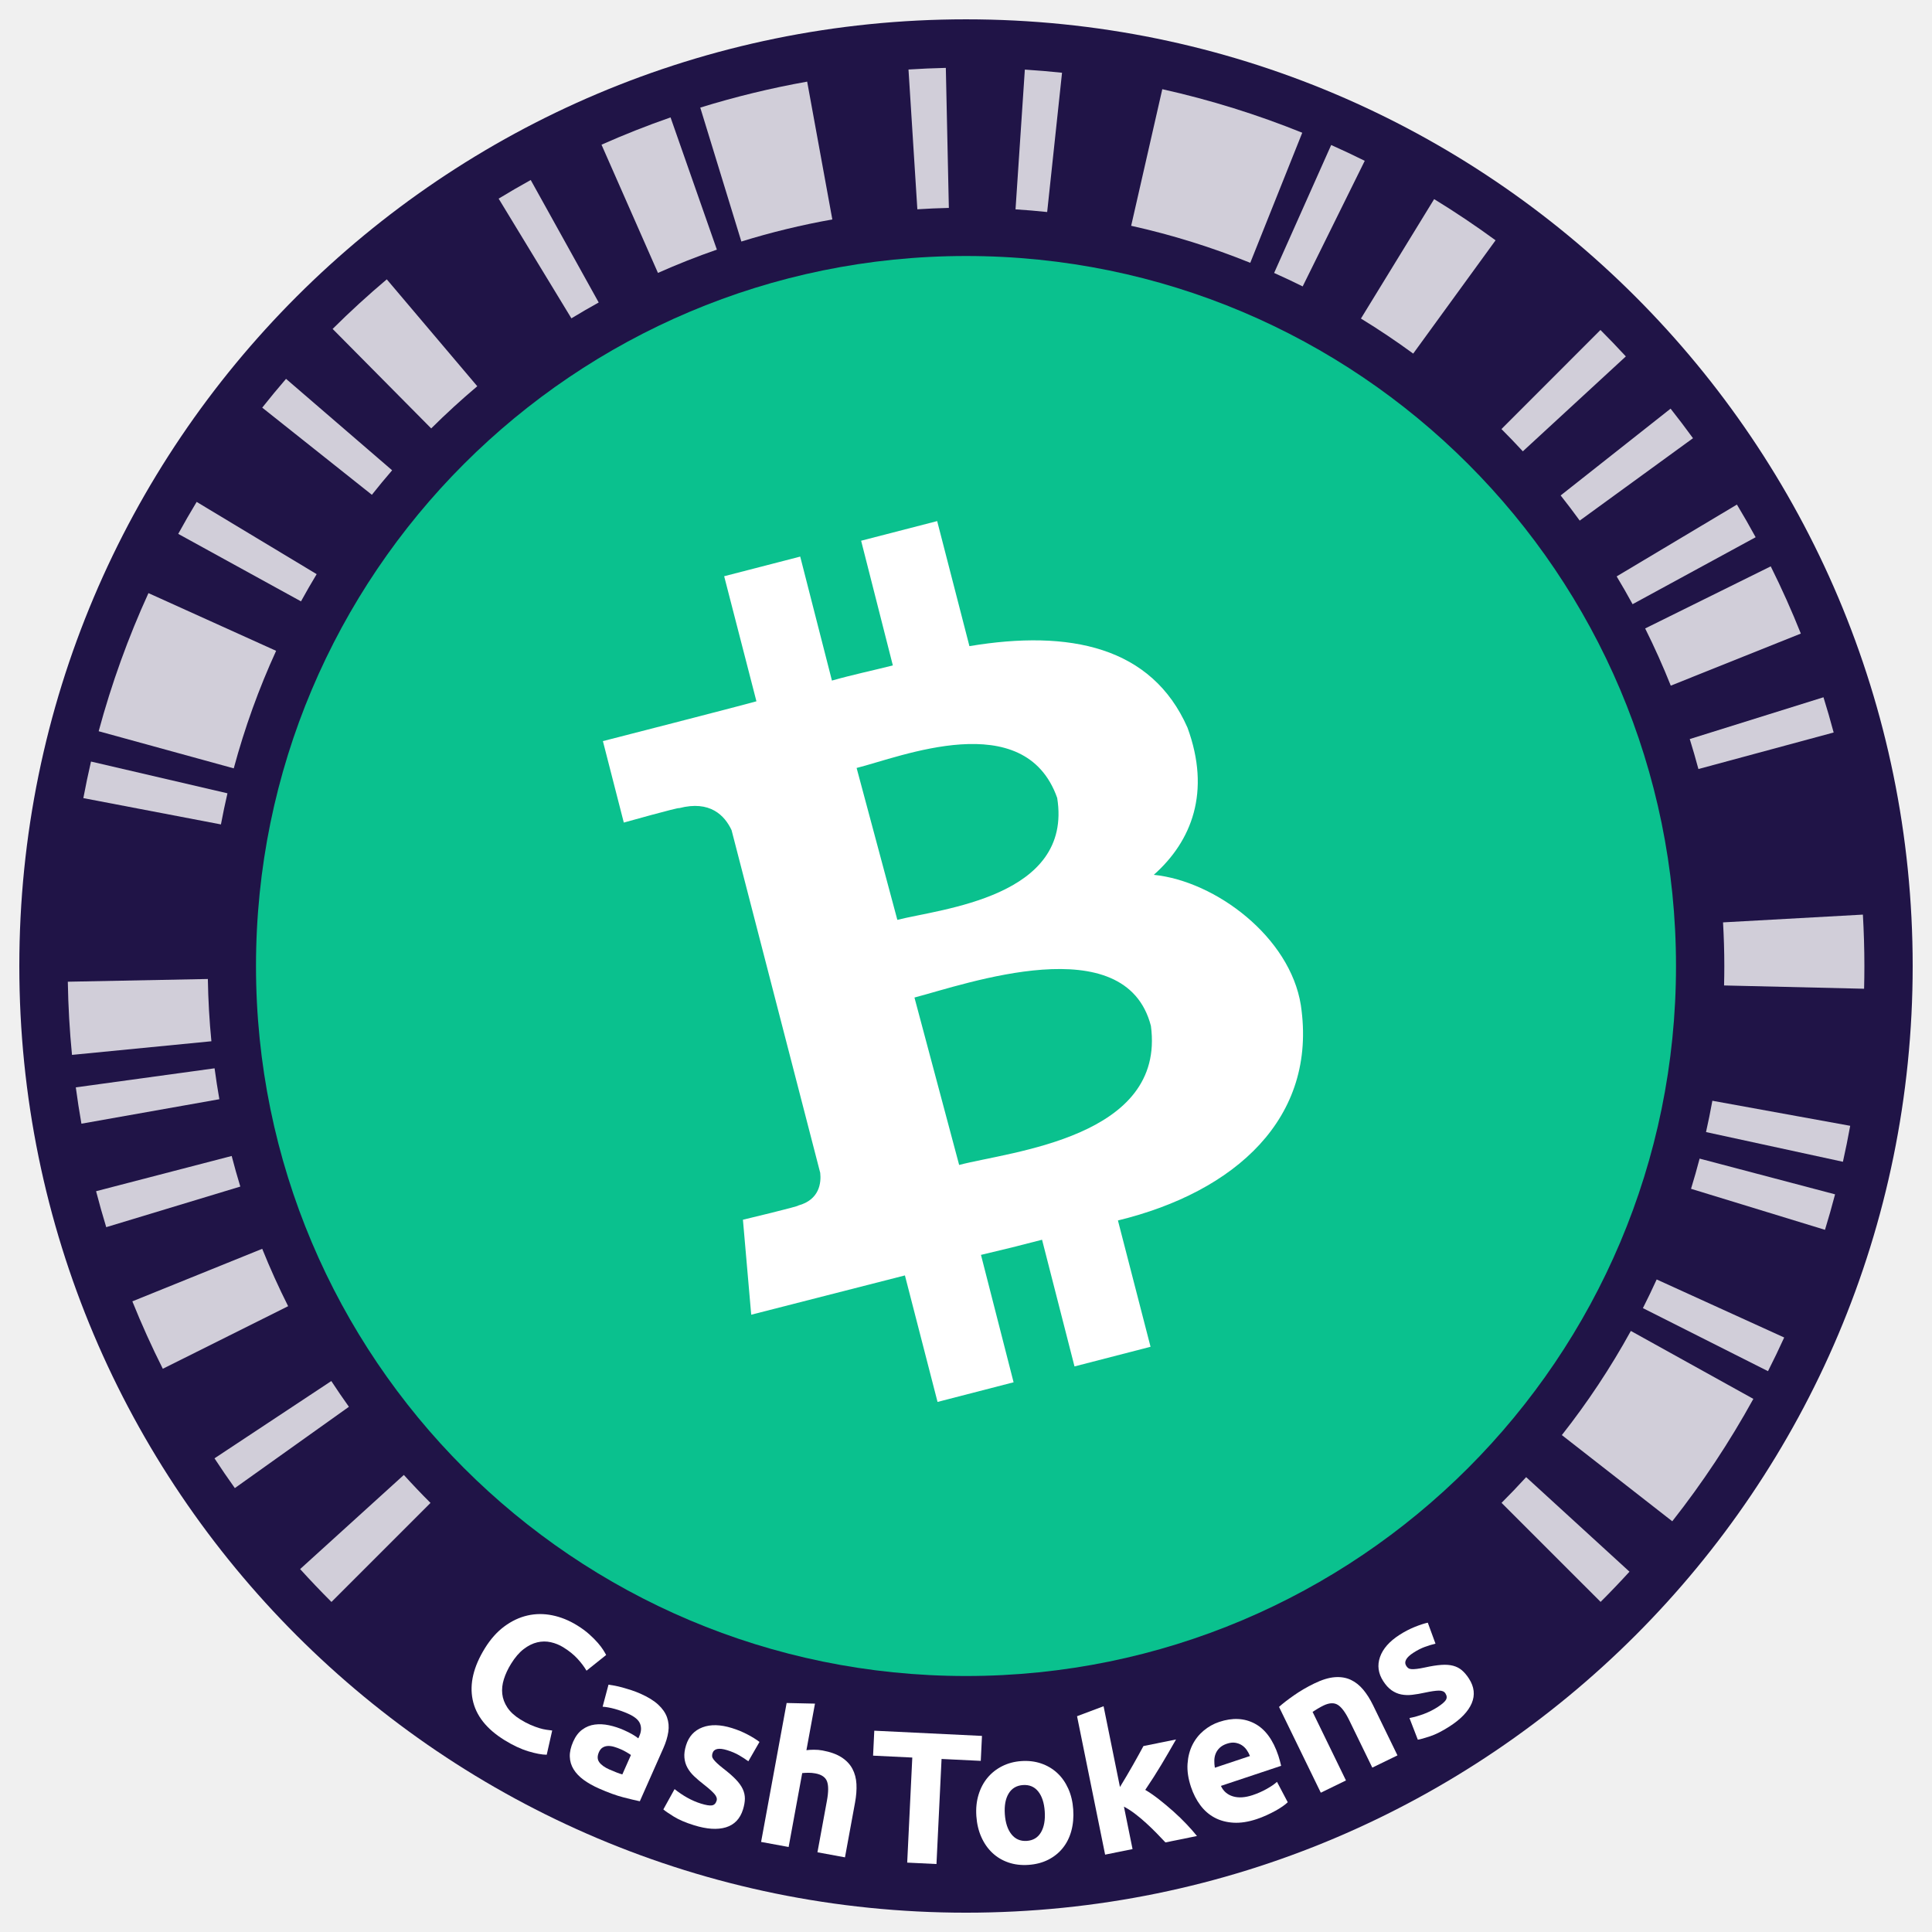
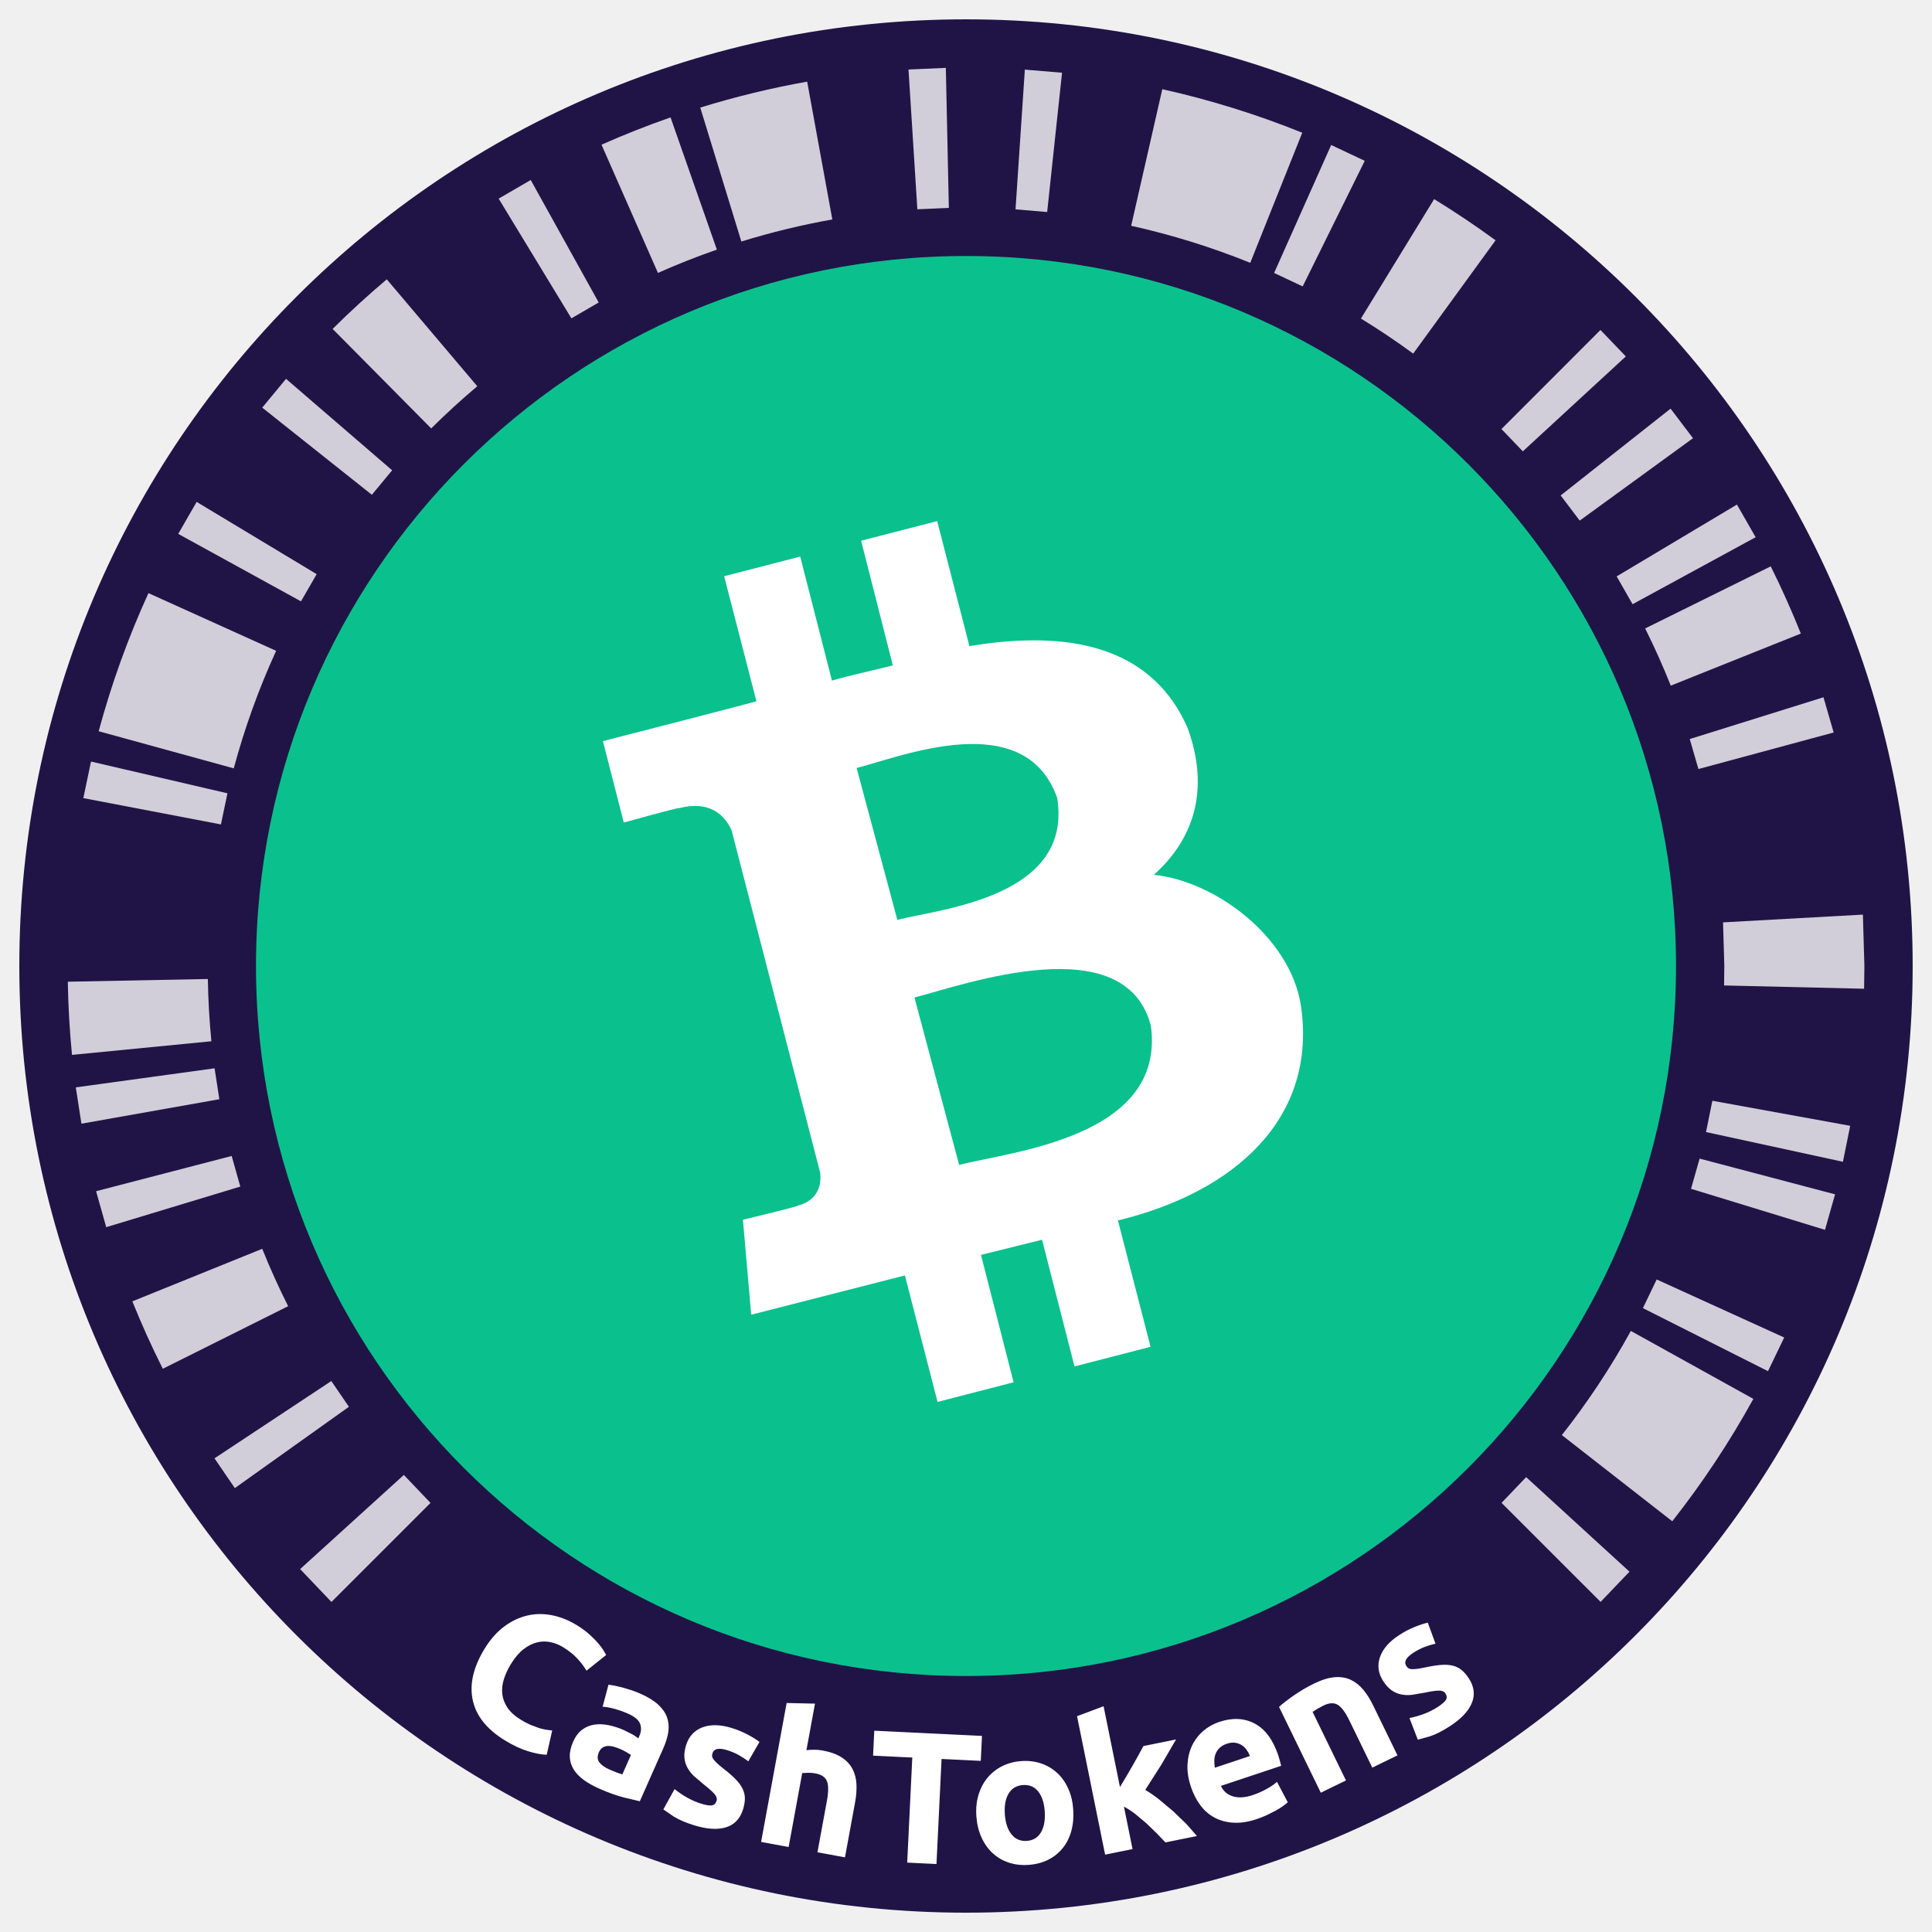
- <svg xmlns="http://www.w3.org/2000/svg" version="1.1" id="CashTokens" x="0px" y="0px" width="360px" height="360px" viewBox="0 0 360 360" enable-background="new 0 0 360 360" xml:space="preserve">
-   <circle id="purple" fill="#201447" cx="180" cy="180.001" r="176.4" />
-   <g id="barcode">
-     <path fill="#D1CED9" d="M75.251,274.833l-19.326,17.542c1.895,2.09,3.841,4.133,5.837,6.125l18.456-18.455   C78.519,278.35,76.863,276.612,75.251,274.833z" />
-     <path fill="#D1CED9" d="M65.015,262.135c-1.127-1.575-2.218-3.177-3.28-4.798L39.967,271.74c1.229,1.874,2.49,3.725,3.792,5.545   L65.015,262.135z" />
-     <path fill="#D1CED9" d="M30.336,255.05l23.354-11.661c-1.752-3.484-3.364-7.05-4.829-10.691l-24.2,9.789   C26.385,246.766,28.279,250.956,30.336,255.05z" />
-     <path fill="#D1CED9" d="M19.793,228.666l24.985-7.566c-0.572-1.886-1.113-3.784-1.608-5.702l-25.267,6.567   C18.485,224.218,19.121,226.45,19.793,228.666z" />
-     <path fill="#D1CED9" d="M15.172,209.383l25.702-4.56c-0.337-1.906-0.63-3.828-0.891-5.76l-25.858,3.552   C14.432,204.885,14.775,207.143,15.172,209.383z" />
-     <path fill="#D1CED9" d="M13.414,196.563l25.977-2.54c-0.377-3.824-0.596-7.694-0.661-11.602l-26.094,0.508   C12.715,187.521,12.973,192.069,13.414,196.563z" />
-     <path fill="#D1CED9" d="M15.53,148.717l25.638,4.902c0.368-1.946,0.768-3.881,1.215-5.798l-25.426-5.918   C16.433,144.156,15.963,146.43,15.53,148.717z" />
-     <path fill="#D1CED9" d="M18.386,136.255l25.171,6.917c2.039-7.57,4.686-14.89,7.894-21.9l-23.789-10.753   C23.897,118.76,20.788,127.361,18.386,136.255z" />
-     <path fill="#D1CED9" d="M33.21,99.48l22.875,12.575c0.94-1.711,1.912-3.402,2.92-5.07L36.643,93.522   C35.458,95.482,34.315,97.47,33.21,99.48z" />
-     <path fill="#D1CED9" d="M48.862,75.957l20.431,16.24c1.229-1.547,2.484-3.07,3.775-4.564l-19.77-17.04   C51.782,72.348,50.306,74.139,48.862,75.957z" />
-     <path fill="#D1CED9" d="M80.348,79.83c2.751-2.737,5.619-5.357,8.586-7.861L72.07,52.051c-3.487,2.944-6.855,6.022-10.09,9.238   L80.348,79.83z" />
-     <path fill="#D1CED9" d="M106.473,59.318c1.672-1.021,3.37-2.002,5.087-2.955L98.893,33.54c-2.018,1.12-4.013,2.273-5.978,3.472   L106.473,59.318z" />
-     <path fill="#D1CED9" d="M122.6,50.854c3.583-1.595,7.245-3.043,10.978-4.341l-8.631-24.637c-4.374,1.522-8.666,3.22-12.865,5.086   L122.6,50.854z" />
-     <path fill="#D1CED9" d="M138.141,45.006c5.514-1.708,11.172-3.087,16.951-4.115l-4.689-25.681   c-6.791,1.211-13.438,2.835-19.919,4.839L138.141,45.006z" />
-     <path fill="#D1CED9" d="M170.935,38.998c1.947-0.123,3.902-0.213,5.869-0.257l-0.562-26.093c-2.332,0.052-4.649,0.158-6.957,0.304   L170.935,38.998z" />
-     <path fill="#D1CED9" d="M189.229,39.009c1.977,0.127,3.943,0.291,5.896,0.499l2.769-25.954c-2.296-0.244-4.606-0.436-6.929-0.586   L189.229,39.009z" />
-     <path fill="#D1CED9" d="M210.776,42.072c7.65,1.699,15.065,4.019,22.192,6.902l9.688-24.241c-8.378-3.384-17.092-6.11-26.079-8.113   L210.776,42.072z" />
-     <path fill="#D1CED9" d="M237.414,50.861c1.795,0.799,3.567,1.636,5.321,2.507L254.3,29.966c-2.062-1.023-4.146-2.008-6.254-2.947   L237.414,50.861z" />
-     <path fill="#D1CED9" d="M253.59,59.357c3.342,2.043,6.589,4.226,9.74,6.531l15.348-21.111c-3.705-2.708-7.521-5.272-11.447-7.674   L253.59,59.357z" />
-     <path fill="#D1CED9" d="M283.759,84.097l19.193-17.684c-1.545-1.672-3.118-3.319-4.73-4.927l-18.448,18.462   C281.131,81.303,282.456,82.689,283.759,84.097z" />
-     <path fill="#D1CED9" d="M311.29,76.146L290.806,92.32c1.217,1.536,2.399,3.1,3.553,4.687l21.106-15.353   C314.108,79.79,312.72,77.951,311.29,76.146z" />
-     <path fill="#D1CED9" d="M323.65,94.019l-22.408,13.385c1.022,1.705,2.016,3.428,2.967,5.178l22.929-12.479   C326.019,98.047,324.852,96.021,323.65,94.019z" />
-     <path fill="#D1CED9" d="M329.951,105.531l-23.399,11.571c1.73,3.475,3.327,7.028,4.772,10.658l24.234-9.704   C333.858,113.791,331.983,109.615,329.951,105.531z" />
-     <path fill="#D1CED9" d="M339.778,129.925l-24.918,7.787c0.578,1.845,1.112,3.709,1.616,5.586l25.2-6.808   C341.085,134.284,340.457,132.094,339.778,129.925z" />
-     <path fill="#D1CED9" d="M347.347,184.238c0.035-1.408,0.054-2.82,0.054-4.237c0-3.215-0.1-6.407-0.279-9.577l-26.059,1.447   c0.152,2.691,0.238,5.4,0.238,8.13c0,1.212-0.016,2.42-0.046,3.625L347.347,184.238z" />
-     <path fill="#D1CED9" d="M344.758,209.778l-25.683-4.668c-0.352,1.96-0.751,3.903-1.183,5.834l25.51,5.535   C343.896,214.261,344.354,212.029,344.758,209.778z" />
-     <path fill="#D1CED9" d="M341.938,222.547l-25.241-6.658c-0.495,1.892-1.028,3.769-1.599,5.628l24.961,7.644   C340.729,226.976,341.355,224.771,341.938,222.547z" />
-     <path fill="#D1CED9" d="M332.458,249.224l-23.76-10.815c-0.818,1.801-1.677,3.58-2.567,5.34l23.31,11.75   C330.487,253.431,331.495,251.34,332.458,249.224z" />
-     <path fill="#D1CED9" d="M326.712,260.66L303.885,248c-3.758,6.833-8.062,13.323-12.857,19.407l20.575,16.06   C317.234,276.313,322.29,268.686,326.712,260.66z" />
-     <path fill="#D1CED9" d="M284.375,275.243c-1.49,1.632-3.018,3.23-4.582,4.791l18.456,18.455c1.837-1.834,3.631-3.712,5.382-5.629   L284.375,275.243z" />
-   </g>
-   <g id="BCH">
-     <circle id="green" fill="#0AC18E" cx="180" cy="180.001" r="132.299" />
-     <path id="symbol_12_" fill="#FFFFFF" d="M221.268,135.577c-6.647-15.076-21.926-18.301-40.629-15.178l-6.011-23.302l-14.169,3.659   l5.91,23.238c-3.729,0.94-7.557,1.745-11.35,2.821l-5.911-23.103l-14.17,3.661l6.012,23.303c-3.056,0.872-28.608,7.42-28.608,7.42   l3.895,15.178c0,0,10.409-2.921,10.309-2.687c5.775-1.511,8.495,1.377,9.771,4.097l16.521,63.866   c0.202,1.848-0.134,5.004-4.095,6.078c0.234,0.134-10.309,2.652-10.309,2.652l1.544,17.697c0,0,25.318-6.482,28.641-7.321   l6.079,23.572l14.17-3.659l-6.078-23.74c3.896-0.907,7.69-1.848,11.383-2.821l6.045,23.605l14.17-3.66l-6.078-23.538   c21.826-5.307,37.238-19.074,34.082-40.127c-2.015-12.692-15.881-23.101-27.4-24.277   C222.072,156.731,225.667,147.563,221.268,135.577L221.268,135.577z M214.452,191.149c2.82,20.853-26.159,23.404-35.729,25.922   l-8.327-31.194C180,183.359,209.683,172.782,214.452,191.149z M196.991,148.673c2.987,18.536-21.793,20.684-29.784,22.731   l-7.59-28.306C167.644,141.117,190.913,131.514,196.991,148.673z" />
-   </g>
-   <g id="text">
-     <path id="s_1_" fill="#FFFFFF" d="M267.859,318.099c0.804-0.518,1.322-0.962,1.555-1.334s0.204-0.783-0.087-1.234   c-0.228-0.354-0.643-0.523-1.244-0.511c-0.603,0.014-1.452,0.138-2.55,0.373c-0.851,0.188-1.645,0.323-2.38,0.408   c-0.736,0.086-1.424,0.063-2.063-0.066s-1.236-0.39-1.793-0.78c-0.558-0.391-1.075-0.959-1.556-1.705   c-0.935-1.451-1.135-2.946-0.599-4.484c0.535-1.538,1.745-2.915,3.628-4.127c0.941-0.606,1.897-1.104,2.868-1.494   c0.971-0.389,1.774-0.649,2.41-0.782l1.434,3.906c-0.624,0.152-1.279,0.352-1.966,0.6s-1.403,0.612-2.148,1.092   c-1.373,0.885-1.813,1.709-1.32,2.475c0.113,0.176,0.244,0.314,0.392,0.414c0.147,0.099,0.351,0.155,0.608,0.169   c0.259,0.015,0.588-0.002,0.987-0.05c0.4-0.048,0.893-0.134,1.478-0.26c1.19-0.263,2.211-0.423,3.063-0.481   c0.851-0.058,1.586-0.003,2.207,0.164c0.622,0.168,1.164,0.449,1.626,0.843c0.462,0.395,0.901,0.915,1.317,1.561   c0.983,1.527,1.153,3.052,0.51,4.574c-0.644,1.521-2.015,2.958-4.113,4.311c-1.374,0.884-2.592,1.502-3.656,1.854   c-1.063,0.352-1.822,0.563-2.276,0.634l-1.558-4.034c0.935-0.186,1.849-0.448,2.74-0.787   C266.266,319.008,267.094,318.592,267.859,318.099z" />
-     <path id="n" fill="#FFFFFF" d="M238.328,318.055c0.685-0.619,1.608-1.334,2.771-2.146c1.161-0.813,2.435-1.556,3.819-2.229   c1.405-0.684,2.665-1.069,3.777-1.157c1.111-0.087,2.104,0.072,2.977,0.478c0.872,0.406,1.648,1.015,2.328,1.825   c0.681,0.812,1.296,1.783,1.848,2.916l4.55,9.347l-4.689,2.282l-4.273-8.78c-0.735-1.511-1.456-2.483-2.16-2.919   c-0.705-0.436-1.604-0.388-2.694,0.144c-0.336,0.163-0.685,0.353-1.047,0.568c-0.362,0.215-0.68,0.415-0.953,0.6l6.219,12.777   l-4.688,2.282L238.328,318.055z" />
-     <path id="e" fill="#FFFFFF" d="M221.923,332.976c-0.517-1.549-0.731-2.984-0.643-4.306c0.088-1.32,0.391-2.497,0.907-3.53   c0.516-1.033,1.211-1.917,2.086-2.651c0.874-0.734,1.843-1.278,2.905-1.633c2.479-0.826,4.69-0.722,6.635,0.314   c1.944,1.037,3.408,3.027,4.39,5.971c0.096,0.288,0.189,0.607,0.282,0.958c0.092,0.351,0.171,0.662,0.238,0.935l-11.223,3.742   c0.45,0.981,1.195,1.631,2.235,1.948c1.041,0.317,2.27,0.239,3.686-0.233c0.908-0.303,1.771-0.683,2.59-1.14   c0.819-0.458,1.465-0.9,1.938-1.329l2.003,3.797c-0.221,0.221-0.531,0.472-0.93,0.752c-0.398,0.281-0.852,0.562-1.361,0.842   c-0.509,0.28-1.063,0.558-1.659,0.83c-0.599,0.273-1.207,0.513-1.826,0.72c-1.572,0.524-3.017,0.747-4.333,0.67   c-1.317-0.077-2.492-0.393-3.525-0.945c-1.033-0.554-1.917-1.322-2.651-2.308S222.351,334.26,221.923,332.976z M232.912,327.208   c-0.162-0.413-0.371-0.799-0.625-1.156c-0.255-0.358-0.562-0.649-0.919-0.875c-0.358-0.225-0.765-0.372-1.218-0.442   c-0.454-0.07-0.969-0.009-1.544,0.183c-0.554,0.185-0.998,0.438-1.333,0.759c-0.336,0.321-0.585,0.681-0.747,1.079   s-0.247,0.826-0.255,1.284s0.026,0.907,0.1,1.35L232.912,327.208z" />
-     <path id="k" fill="#FFFFFF" d="M208.688,332.985c0.393-0.647,0.796-1.321,1.214-2.021c0.416-0.699,0.817-1.391,1.202-2.072   c0.386-0.682,0.747-1.329,1.087-1.942c0.339-0.612,0.63-1.145,0.871-1.597l6.077-1.232c-0.93,1.639-1.844,3.207-2.741,4.708   c-0.898,1.5-1.896,3.063-2.995,4.688c0.812,0.479,1.67,1.074,2.576,1.784c0.905,0.711,1.795,1.455,2.666,2.232   c0.872,0.777,1.687,1.565,2.444,2.366c0.757,0.8,1.407,1.539,1.949,2.216l-5.877,1.191c-0.486-0.521-1.036-1.096-1.65-1.724   c-0.614-0.627-1.257-1.248-1.929-1.863s-1.365-1.197-2.082-1.743c-0.717-0.547-1.408-0.992-2.071-1.335l1.604,7.908l-5.11,1.036   l-5.231-25.795l4.944-1.859L208.688,332.985z" />
-     <path id="o" fill="#FFFFFF" d="M199.98,337.171c0.099,1.443-0.021,2.778-0.358,4.006c-0.337,1.229-0.873,2.294-1.605,3.197   c-0.733,0.904-1.637,1.626-2.711,2.167c-1.074,0.541-2.298,0.859-3.671,0.953c-1.35,0.092-2.594-0.057-3.731-0.447   c-1.138-0.39-2.131-0.982-2.98-1.778c-0.85-0.795-1.537-1.777-2.061-2.946c-0.524-1.168-0.835-2.474-0.934-3.918   c-0.099-1.442,0.038-2.773,0.411-3.992c0.373-1.218,0.932-2.273,1.678-3.167c0.746-0.893,1.656-1.609,2.73-2.15   c1.074-0.541,2.262-0.856,3.566-0.945c1.327-0.091,2.559,0.059,3.697,0.448c1.137,0.391,2.13,0.978,2.979,1.761   c0.848,0.784,1.535,1.755,2.058,2.912S199.882,335.728,199.98,337.171z M194.672,337.533c-0.11-1.606-0.516-2.847-1.219-3.723   s-1.648-1.273-2.835-1.192c-1.187,0.081-2.076,0.604-2.664,1.568c-0.589,0.964-0.829,2.249-0.719,3.855s0.522,2.858,1.239,3.757   c0.716,0.898,1.668,1.307,2.855,1.226c1.187-0.081,2.068-0.615,2.645-1.602C194.549,340.437,194.782,339.14,194.672,337.533z" />
-     <path id="T" fill="#FFFFFF" d="M182.977,323.461l-0.225,4.65l-7.306-0.354l-0.948,19.577l-5.454-0.264l0.948-19.577l-7.307-0.354   l0.225-4.649L182.977,323.461z" />
-     <path id="h" fill="#FFFFFF" d="M141.82,343.217l4.758-25.887l5.281,0.116l-1.594,8.675c0.365-0.051,0.827-0.079,1.385-0.083   c0.558-0.005,1.09,0.04,1.595,0.133c1.468,0.27,2.653,0.695,3.556,1.276c0.901,0.581,1.577,1.292,2.027,2.134   s0.703,1.79,0.758,2.844c0.056,1.055-0.031,2.201-0.258,3.44l-1.879,10.224l-5.129-0.943l1.765-9.604   c0.304-1.652,0.307-2.862,0.009-3.628c-0.298-0.767-1.021-1.256-2.168-1.467c-0.459-0.084-0.897-0.123-1.313-0.116   c-0.417,0.007-0.794,0.026-1.132,0.059l-2.531,13.77L141.82,343.217z" />
-     <path id="s" fill="#FFFFFF" d="M130.614,336.075c0.914,0.283,1.587,0.396,2.022,0.335c0.434-0.061,0.73-0.347,0.89-0.859   c0.125-0.4-0.012-0.828-0.408-1.281c-0.397-0.453-1.038-1.024-1.922-1.716c-0.69-0.532-1.304-1.053-1.841-1.563   c-0.538-0.509-0.962-1.051-1.273-1.624s-0.495-1.198-0.553-1.876s0.045-1.439,0.308-2.287c0.513-1.648,1.531-2.761,3.055-3.338   c1.523-0.577,3.354-0.533,5.493,0.133c1.07,0.332,2.064,0.746,2.986,1.24c0.921,0.494,1.637,0.943,2.147,1.346l-2.075,3.606   c-0.518-0.381-1.091-0.755-1.722-1.122c-0.631-0.367-1.37-0.683-2.216-0.946c-1.56-0.484-2.475-0.293-2.745,0.576   c-0.063,0.2-0.084,0.39-0.066,0.565c0.018,0.178,0.105,0.369,0.261,0.576c0.155,0.208,0.379,0.449,0.672,0.725   c0.293,0.276,0.675,0.599,1.147,0.967c0.965,0.744,1.744,1.424,2.335,2.038c0.59,0.615,1.021,1.214,1.292,1.798   c0.27,0.584,0.402,1.181,0.397,1.788c-0.006,0.607-0.123,1.278-0.351,2.012c-0.54,1.734-1.599,2.843-3.179,3.327   c-1.58,0.483-3.562,0.354-5.946-0.387c-1.56-0.485-2.816-1.022-3.769-1.612c-0.953-0.59-1.603-1.035-1.948-1.339l2.093-3.784   c0.742,0.598,1.53,1.13,2.362,1.597C128.895,335.437,129.746,335.805,130.614,336.075z" />
-     <path id="a" fill="#FFFFFF" d="M119.339,315.592c1.408,0.624,2.51,1.304,3.307,2.04c0.796,0.735,1.345,1.528,1.646,2.376   c0.3,0.848,0.379,1.75,0.236,2.707c-0.144,0.958-0.447,1.959-0.91,3.004l-4.396,9.92c-0.75-0.153-1.776-0.397-3.082-0.734   c-1.306-0.336-2.823-0.887-4.55-1.653c-1.088-0.481-2.033-1.015-2.833-1.6c-0.8-0.584-1.423-1.236-1.87-1.958   c-0.446-0.72-0.684-1.509-0.713-2.364c-0.03-0.854,0.183-1.794,0.636-2.818c0.435-0.98,1-1.726,1.698-2.233   c0.697-0.508,1.466-0.817,2.307-0.93c0.84-0.112,1.728-0.07,2.662,0.127c0.933,0.196,1.859,0.498,2.776,0.904   c0.618,0.274,1.156,0.545,1.612,0.811c0.457,0.267,0.814,0.508,1.076,0.726l0.199-0.448c0.359-0.811,0.402-1.569,0.129-2.277   c-0.273-0.708-1.018-1.332-2.233-1.871c-0.811-0.359-1.637-0.654-2.478-0.888c-0.842-0.232-1.598-0.369-2.268-0.411l1.094-4.109   c0.314,0.038,0.702,0.101,1.16,0.188c0.458,0.089,0.949,0.204,1.474,0.347c0.523,0.144,1.069,0.309,1.637,0.496   C118.223,315.13,118.784,315.346,119.339,315.592z M113.54,329.714c0.469,0.207,0.921,0.396,1.358,0.563   c0.436,0.168,0.792,0.287,1.066,0.357l1.603-3.616c-0.173-0.127-0.442-0.297-0.807-0.511c-0.365-0.213-0.708-0.39-1.028-0.531   c-0.448-0.199-0.881-0.358-1.299-0.48c-0.418-0.122-0.81-0.174-1.174-0.157c-0.365,0.018-0.689,0.116-0.974,0.296   c-0.284,0.181-0.511,0.463-0.681,0.847c-0.331,0.747-0.31,1.375,0.064,1.886C112.041,328.877,112.665,329.325,113.54,329.714z" />
-     <path id="C" fill="#FFFFFF" d="M94.008,324.248c-3.354-2.073-5.333-4.585-5.937-7.537c-0.604-2.95,0.155-6.144,2.277-9.578   c1.055-1.707,2.265-3.064,3.628-4.073s2.797-1.687,4.301-2.033c1.503-0.347,3.047-0.359,4.632-0.038   c1.584,0.321,3.131,0.947,4.64,1.879c0.873,0.54,1.627,1.095,2.262,1.666c0.635,0.571,1.168,1.106,1.6,1.606   c0.432,0.5,0.771,0.95,1.018,1.349c0.247,0.399,0.418,0.697,0.517,0.896l-3.658,2.923c-0.427-0.729-0.988-1.475-1.685-2.234   c-0.697-0.76-1.581-1.47-2.652-2.132c-0.715-0.442-1.488-0.755-2.32-0.94s-1.674-0.177-2.525,0.024   c-0.851,0.201-1.693,0.62-2.525,1.257c-0.833,0.638-1.617,1.552-2.353,2.742c-0.589,0.953-1.034,1.906-1.334,2.858   c-0.301,0.953-0.402,1.87-0.303,2.754c0.098,0.884,0.417,1.732,0.957,2.546c0.54,0.813,1.346,1.552,2.417,2.214   c0.674,0.417,1.305,0.752,1.89,1.004s1.12,0.452,1.604,0.6c0.484,0.149,0.928,0.252,1.332,0.309   c0.403,0.058,0.771,0.106,1.103,0.146l-1.02,4.514c-0.9-0.008-2.044-0.221-3.431-0.64C97.054,325.91,95.576,325.217,94.008,324.248   z" />
-   </g>
+ <svg xmlns="http://www.w3.org/2000/svg" width="360" height="360">
+   <circle fill="#201447" cx="180" cy="180.001" r="176.4" />
+   <path d="M75.251 274.833l-19.326 17.542 5.837 6.125 18.456-18.455-4.967-5.212zm-10.236-12.698l-3.28-4.798-21.768 14.403 3.792 5.545 21.256-15.15zm-34.679-7.085l23.354-11.661c-1.752-3.484-3.364-7.05-4.829-10.691l-24.2 9.789a166.93 166.93 0 0 0 5.675 12.563zm-10.543-26.384l24.985-7.566-1.608-5.702-25.267 6.567 1.89 6.701zm-4.621-19.283l25.702-4.56-.891-5.76-25.858 3.552 1.047 6.768zm-1.758-12.82l25.977-2.54c-.377-3.824-.596-7.694-.661-11.602l-26.094.508a169.45 169.45 0 0 0 .778 13.634zm2.116-47.846l25.638 4.902 1.215-5.798-25.426-5.918-1.427 6.814zm2.856-12.462l25.171 6.917a140.31 140.31 0 0 1 7.894-21.9l-23.789-10.753a166.18 166.18 0 0 0-9.276 25.736zM33.21 99.48l22.875 12.575 2.92-5.07-22.362-13.463-3.433 5.958zm15.652-23.523l20.431 16.24 3.775-4.564-19.77-17.04-4.436 5.364zm31.486 3.873c2.751-2.737 5.619-5.357 8.586-7.861L72.07 52.051c-3.487 2.944-6.855 6.022-10.09 9.238L80.348 79.83zm26.125-20.512l5.087-2.955L98.893 33.54l-5.978 3.472 13.558 22.306zm16.127-8.464c3.583-1.595 7.245-3.043 10.978-4.341l-8.631-24.637a166.09 166.09 0 0 0-12.865 5.086L122.6 50.854zm15.541-5.848a140.35 140.35 0 0 1 16.951-4.115l-4.689-25.681a166.15 166.15 0 0 0-19.919 4.839l7.657 24.957zm32.794-6.008l5.869-.257-.562-26.093-6.957.304 1.65 26.046zm18.294.011l5.896.499 2.769-25.954-6.929-.586-1.736 26.041zm21.547 3.063a140.25 140.25 0 0 1 22.192 6.902l9.688-24.241a166.09 166.09 0 0 0-26.079-8.113l-5.801 25.452zm26.638 8.789l5.321 2.507L254.3 29.966l-6.254-2.947-10.632 23.842zm16.176 8.496c3.342 2.043 6.589 4.226 9.74 6.531l15.348-21.111c-3.705-2.708-7.521-5.272-11.447-7.674L253.59 59.357zm30.169 24.74l19.193-17.684-4.73-4.927-18.448 18.462 3.985 4.149zm27.531-7.951L290.806 92.32l3.553 4.687 21.106-15.353-4.175-5.508zm12.36 17.873l-22.408 13.385 2.967 5.178 22.929-12.479-3.488-6.084zm6.301 11.512l-23.399 11.571a140.59 140.59 0 0 1 4.772 10.658l24.234-9.704c-1.7-4.265-3.575-8.441-5.607-12.525zm9.827 24.394l-24.918 7.787 1.616 5.586 25.2-6.808-1.898-6.565zm7.569 54.313l.054-4.237-.279-9.577-26.059 1.447.238 8.13-.046 3.625 26.092.612zm-2.589 25.54l-25.683-4.668-1.183 5.834 25.51 5.535 1.356-6.701zm-2.82 12.769l-25.241-6.658-1.599 5.628 24.961 7.644 1.879-6.614zm-9.48 26.677l-23.76-10.815-2.567 5.34 23.31 11.75 3.017-6.275zm-5.746 11.436L303.885 248a141.57 141.57 0 0 1-12.857 19.407l20.575 16.06c5.631-7.154 10.687-14.781 15.109-22.807zm-42.337 14.583l-4.582 4.791 18.456 18.455 5.382-5.629-19.256-17.617z" fill="#d1ced9" />
+   <circle fill="#0ac18e" cx="180" cy="180.001" r="132.299" />
+   <path d="M221.268 135.577c-6.647-15.076-21.926-18.301-40.629-15.178l-6.011-23.302-14.169 3.659 5.91 23.238c-3.729.94-7.557 1.745-11.35 2.821l-5.911-23.103-14.17 3.661 6.012 23.303c-3.056.872-28.608 7.42-28.608 7.42l3.895 15.178s10.409-2.921 10.309-2.687c5.775-1.511 8.495 1.377 9.771 4.097l16.521 63.866c.202 1.848-.134 5.004-4.095 6.078.234.134-10.309 2.652-10.309 2.652l1.544 17.697 28.641-7.321 6.079 23.572 14.17-3.659-6.078-23.74 11.383-2.821 6.045 23.605 14.17-3.66-6.078-23.538c21.826-5.307 37.238-19.074 34.082-40.127-2.015-12.692-15.881-23.101-27.4-24.277 7.08-6.28 10.675-15.448 6.276-27.434h0zm-6.816 55.572c2.82 20.853-26.159 23.404-35.729 25.922l-8.327-31.194c9.604-2.518 39.287-13.095 44.056 5.272zm-17.461-42.476c2.987 18.536-21.793 20.684-29.784 22.731l-7.59-28.306c8.027-1.981 31.296-11.584 37.374 5.575zm70.868 169.426c.804-.518 1.322-.962 1.555-1.334s.204-.783-.087-1.234c-.228-.354-.643-.523-1.244-.511s-1.452.138-2.55.373l-2.38.408c-.736.086-1.424.063-2.063-.066s-1.236-.39-1.793-.78-1.075-.959-1.556-1.705c-.935-1.451-1.135-2.946-.599-4.484s1.745-2.915 3.628-4.127c.941-.606 1.897-1.104 2.868-1.494s1.774-.649 2.41-.782l1.434 3.906c-.624.152-1.279.352-1.966.6s-1.403.612-2.148 1.092c-1.373.885-1.813 1.709-1.32 2.475.113.176.244.314.392.414s.351.155.608.169.588-.002.987-.05a16.68 16.68 0 0 0 1.478-.26c1.19-.263 2.211-.423 3.063-.481s1.586-.003 2.207.164a4.12 4.12 0 0 1 1.626.843c.462.394.901.915 1.317 1.561.983 1.527 1.153 3.052.51 4.574s-2.015 2.958-4.113 4.311c-1.374.884-2.592 1.502-3.656 1.854l-2.276.634-1.558-4.034c.935-.186 1.849-.448 2.74-.787a13.32 13.32 0 0 0 2.486-1.249zm-29.531-.044c.685-.619 1.608-1.334 2.771-2.146s2.435-1.556 3.819-2.229c1.405-.684 2.665-1.069 3.777-1.157s2.104.072 2.977.478 1.648 1.015 2.328 1.825 1.296 1.783 1.848 2.916l4.55 9.347-4.689 2.282-4.273-8.78c-.735-1.511-1.456-2.483-2.16-2.919s-1.604-.388-2.694.144l-1.047.568-.953.6 6.219 12.777-4.688 2.282-7.785-15.988zm-16.405 14.921c-.517-1.549-.731-2.984-.643-4.306s.391-2.497.907-3.53a8.21 8.21 0 0 1 2.086-2.651 8.84 8.84 0 0 1 2.905-1.633c2.479-.826 4.69-.722 6.635.314s3.408 3.027 4.39 5.971l.282.958.238.935-11.223 3.742c.45.981 1.195 1.631 2.235 1.948s2.27.239 3.686-.233a15.13 15.13 0 0 0 2.59-1.14c.819-.458 1.465-.9 1.938-1.329l2.003 3.797c-.221.221-.531.472-.93.752s-.852.562-1.361.842l-1.659.83c-.599.273-1.207.513-1.826.72-1.572.524-3.017.747-4.333.67s-2.492-.393-3.525-.945-1.917-1.322-2.651-2.308-1.316-2.12-1.744-3.404zm10.989-5.768a5.37 5.37 0 0 0-.625-1.156c-.255-.358-.562-.649-.919-.875s-.765-.372-1.218-.442-.969-.009-1.544.183c-.554.185-.998.438-1.333.759a3.12 3.12 0 0 0-.747 1.079 3.54 3.54 0 0 0-.255 1.284c-.008.458.026.907.1 1.35l6.541-2.182zm-24.224 5.777l1.214-2.021 1.202-2.072 1.087-1.942.871-1.597 6.077-1.232-2.741 4.708-2.995 4.688c.812.479 1.67 1.074 2.576 1.784l2.666 2.232 2.444 2.366 1.949 2.216-5.877 1.191-1.65-1.724-1.929-1.863-2.082-1.743c-.717-.547-1.408-.992-2.071-1.335l1.604 7.908-5.11 1.036-5.231-25.795 4.944-1.859 3.052 15.054zm-8.708 4.186c.099 1.443-.021 2.778-.358 4.006s-.873 2.294-1.605 3.197a8.18 8.18 0 0 1-2.711 2.167c-1.074.541-2.298.859-3.671.953-1.35.092-2.594-.057-3.731-.447a8.18 8.18 0 0 1-2.98-1.778c-.849-.796-1.537-1.777-2.061-2.946s-.835-2.474-.934-3.918.038-2.773.411-3.992.932-2.273 1.678-3.167a8.47 8.47 0 0 1 2.73-2.15c1.074-.541 2.262-.856 3.566-.945 1.327-.091 2.559.059 3.697.448a8.3 8.3 0 0 1 2.979 1.761c.849.783 1.535 1.755 2.058 2.912s.834 2.456.932 3.899zm-5.308.362c-.11-1.606-.516-2.847-1.219-3.723s-1.648-1.273-2.835-1.192-2.076.604-2.664 1.568-.829 2.249-.719 3.855.522 2.858 1.239 3.757 1.668 1.307 2.855 1.226 2.068-.615 2.645-1.602.808-2.282.698-3.889zm-11.695-14.072l-.225 4.65-7.306-.354-.948 19.577-5.454-.264.948-19.577-7.307-.354.225-4.649 20.067.971zm-41.157 19.756l4.758-25.887 5.281.116-1.594 8.675c.365-.051.827-.079 1.385-.083a8.38 8.38 0 0 1 1.595.133c1.468.27 2.653.695 3.556 1.276s1.577 1.292 2.027 2.134.703 1.79.758 2.844-.031 2.201-.258 3.44l-1.879 10.224-5.129-.943 1.765-9.604c.304-1.652.307-2.862.009-3.628s-1.021-1.256-2.168-1.467c-.459-.084-.897-.123-1.313-.116l-1.132.059-2.531 13.77-5.13-.943zm-11.206-7.142c.914.283 1.587.396 2.022.335s.73-.347.89-.859c.125-.4-.012-.828-.408-1.281s-1.038-1.024-1.922-1.716l-1.841-1.563a6.54 6.54 0 0 1-1.273-1.624c-.311-.573-.495-1.198-.553-1.876s.045-1.439.308-2.287c.513-1.648 1.531-2.761 3.055-3.338s3.354-.533 5.493.133a16.92 16.92 0 0 1 2.986 1.24c.921.494 1.637.943 2.147 1.346l-2.075 3.606c-.518-.381-1.091-.755-1.722-1.122s-1.37-.683-2.216-.946c-1.56-.484-2.475-.293-2.745.576-.063.2-.084.39-.066.565s.105.369.261.576.379.449.672.725.675.599 1.147.967c.965.744 1.744 1.424 2.335 2.038s1.021 1.214 1.292 1.798a4.14 4.14 0 0 1 .397 1.788c-.006.607-.123 1.278-.351 2.012-.54 1.734-1.599 2.843-3.179 3.327s-3.562.354-5.946-.387c-1.56-.485-2.816-1.022-3.769-1.612l-1.948-1.339 2.093-3.784a17.08 17.08 0 0 0 2.362 1.597c.835.467 1.686.835 2.554 1.105zm-11.275-20.483c1.408.624 2.51 1.304 3.307 2.04s1.345 1.528 1.646 2.376.379 1.75.236 2.707-.447 1.959-.91 3.004l-4.396 9.92-3.082-.734c-1.306-.336-2.823-.887-4.55-1.653-1.088-.481-2.033-1.015-2.833-1.6s-1.423-1.236-1.87-1.958a4.72 4.72 0 0 1-.713-2.364c-.03-.854.183-1.794.636-2.818.435-.98 1-1.726 1.698-2.233a5 5 0 0 1 2.307-.93c.841-.113 1.728-.07 2.662.127a13.92 13.92 0 0 1 2.776.904l1.612.811a8.12 8.12 0 0 1 1.076.726l.199-.448c.359-.811.402-1.569.129-2.277s-1.018-1.332-2.233-1.871c-.811-.359-1.637-.654-2.478-.888s-1.598-.369-2.268-.411l1.094-4.109 1.16.188 1.474.347 1.637.496a17.9 17.9 0 0 1 1.684.648zm-5.799 14.122l1.358.563 1.066.357 1.603-3.616c-.173-.127-.442-.297-.807-.511a10.08 10.08 0 0 0-1.028-.531 10.34 10.34 0 0 0-1.299-.48c-.418-.122-.81-.174-1.174-.157a1.97 1.97 0 0 0-.974.296c-.284.181-.511.463-.681.847-.331.747-.31 1.375.064 1.886s.997.957 1.872 1.346zm-19.532-5.466c-3.354-2.073-5.333-4.585-5.937-7.537s.155-6.144 2.277-9.578c1.055-1.707 2.265-3.064 3.628-4.073s2.797-1.687 4.301-2.033 3.047-.359 4.632-.038 3.131.947 4.64 1.879c.873.54 1.627 1.095 2.262 1.666s1.168 1.106 1.6 1.606.771.95 1.018 1.349l.517.896-3.658 2.923c-.427-.729-.988-1.475-1.685-2.234s-1.581-1.47-2.652-2.132c-.715-.442-1.488-.755-2.32-.94a5.58 5.58 0 0 0-2.525.024c-.851.201-1.693.62-2.525 1.257s-1.617 1.552-2.353 2.742c-.589.953-1.034 1.906-1.334 2.858s-.402 1.87-.303 2.754.417 1.732.957 2.546 1.346 1.552 2.417 2.214a14.66 14.66 0 0 0 1.89 1.004l1.604.6a8.7 8.7 0 0 0 1.332.309l1.103.146-1.02 4.514c-.9-.008-2.044-.221-3.431-.64s-2.867-1.113-4.435-2.082z" fill="#fff" />
</svg>
